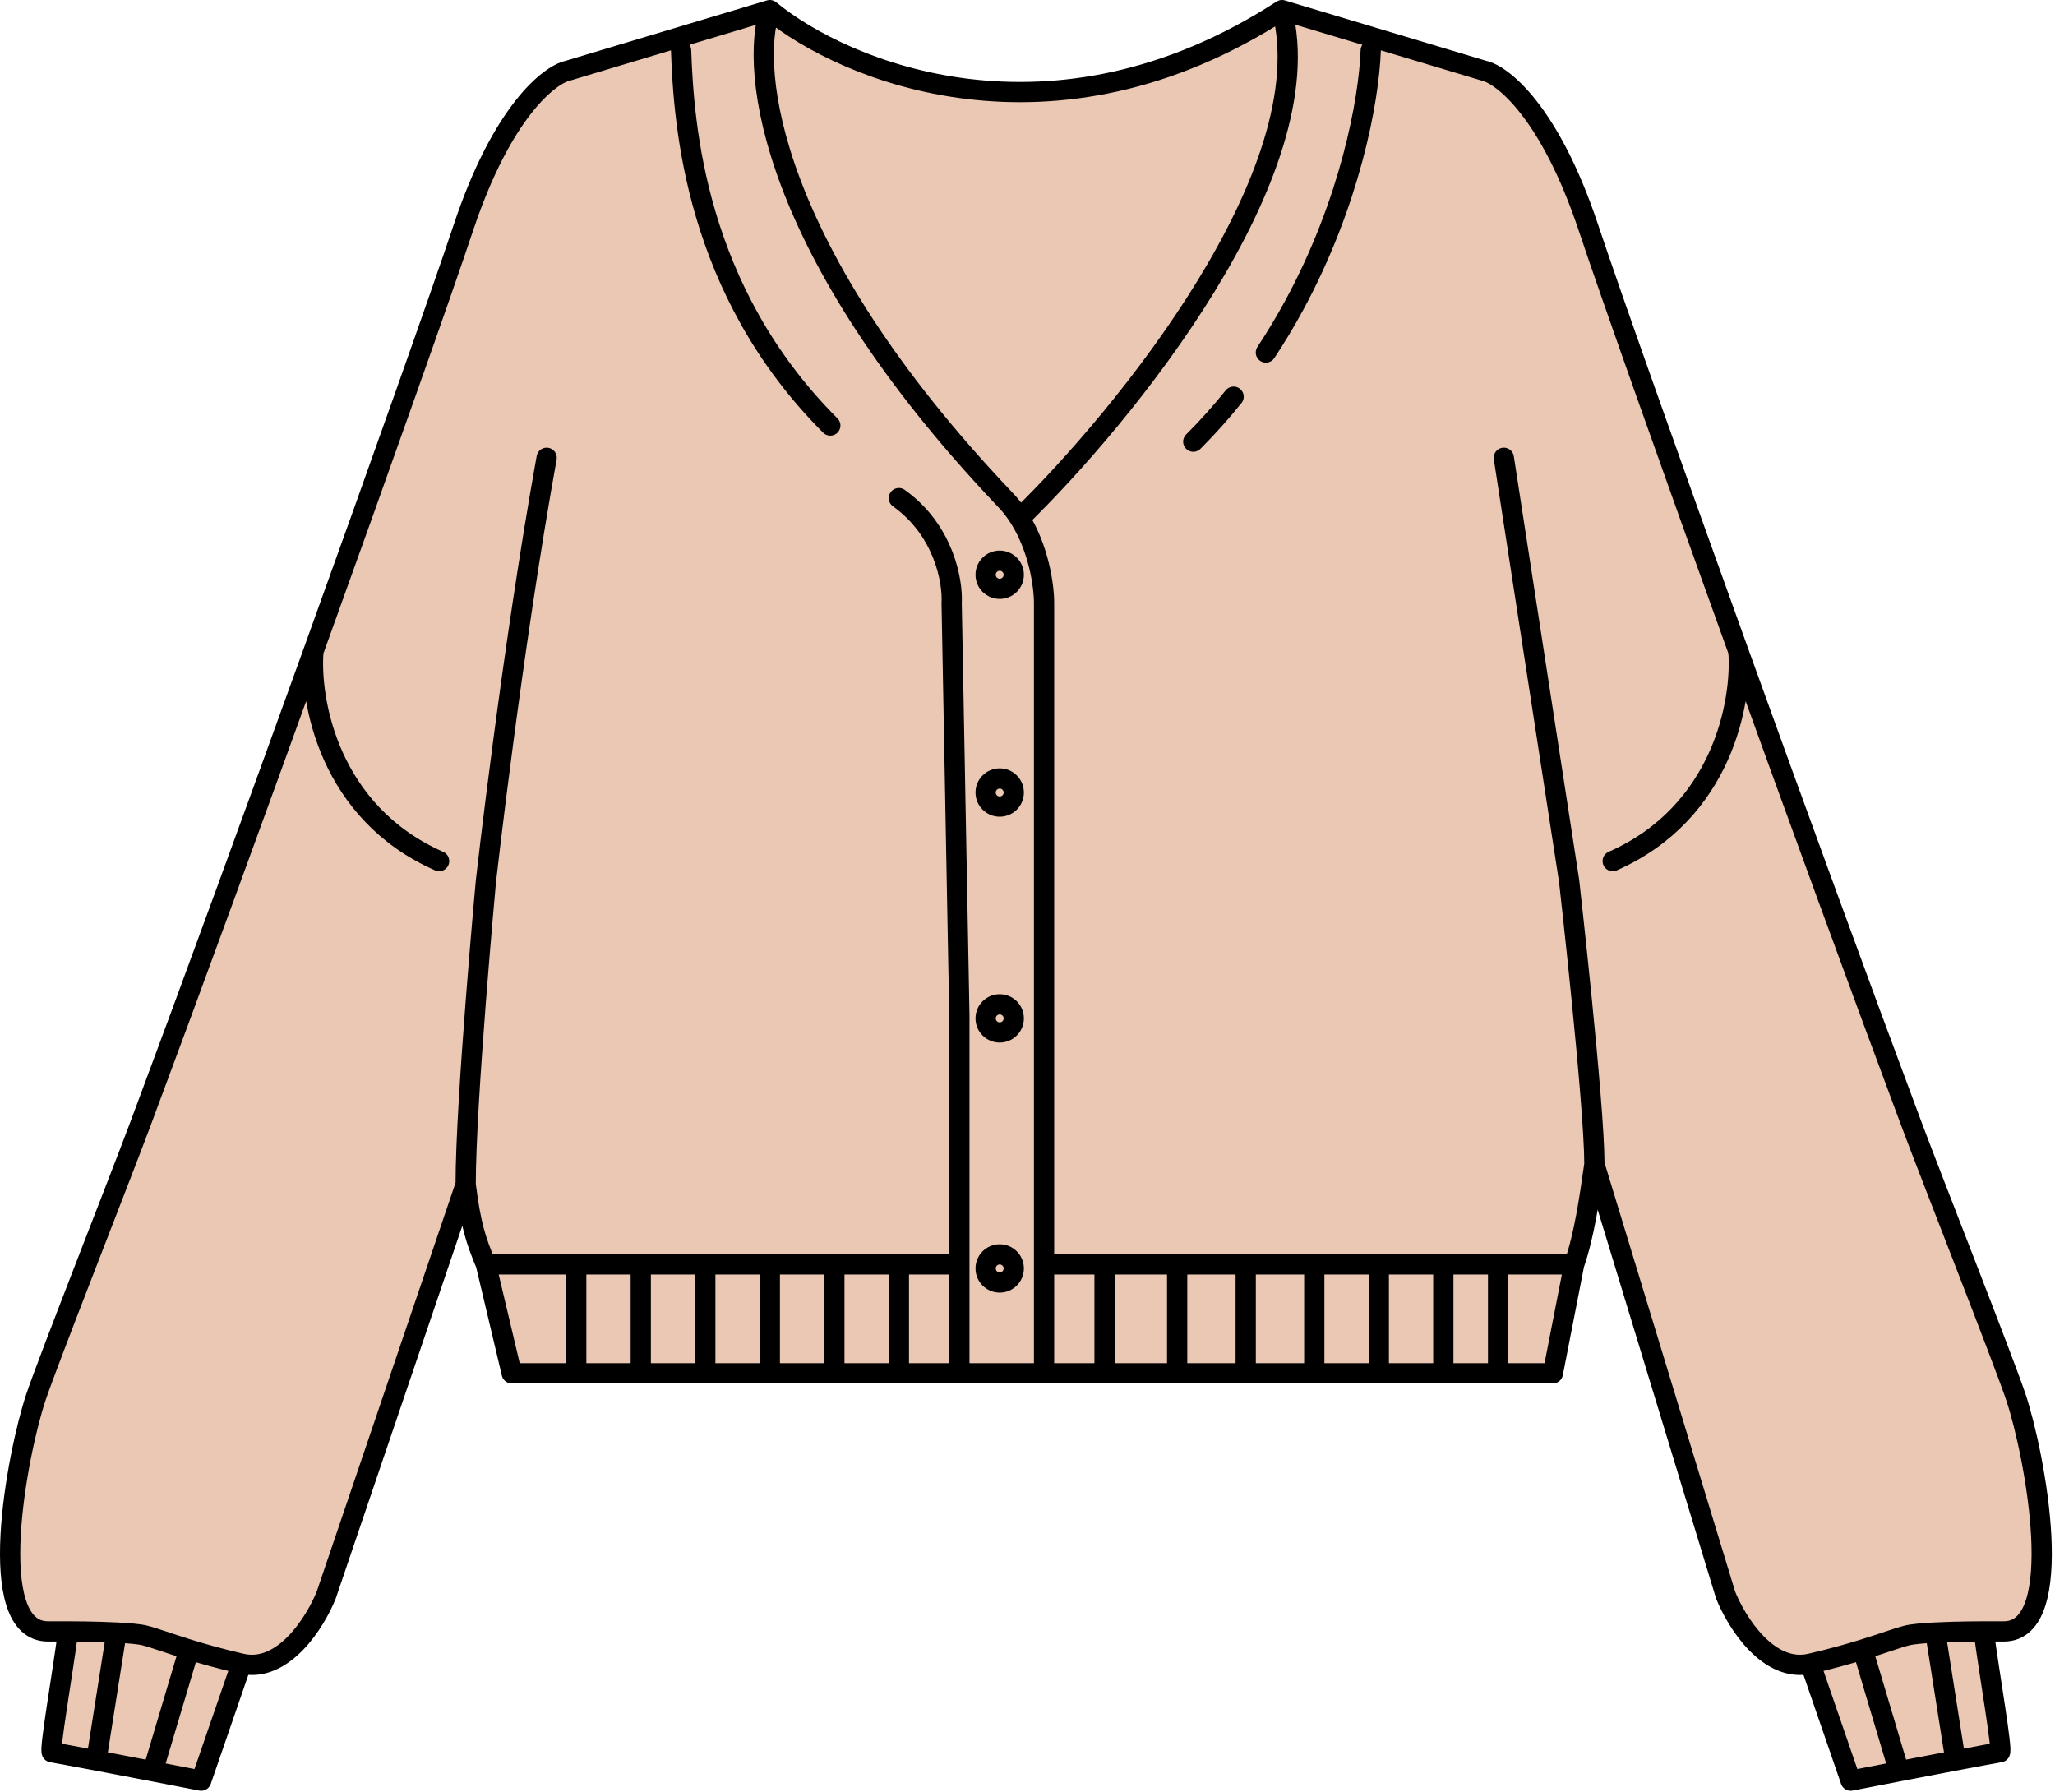
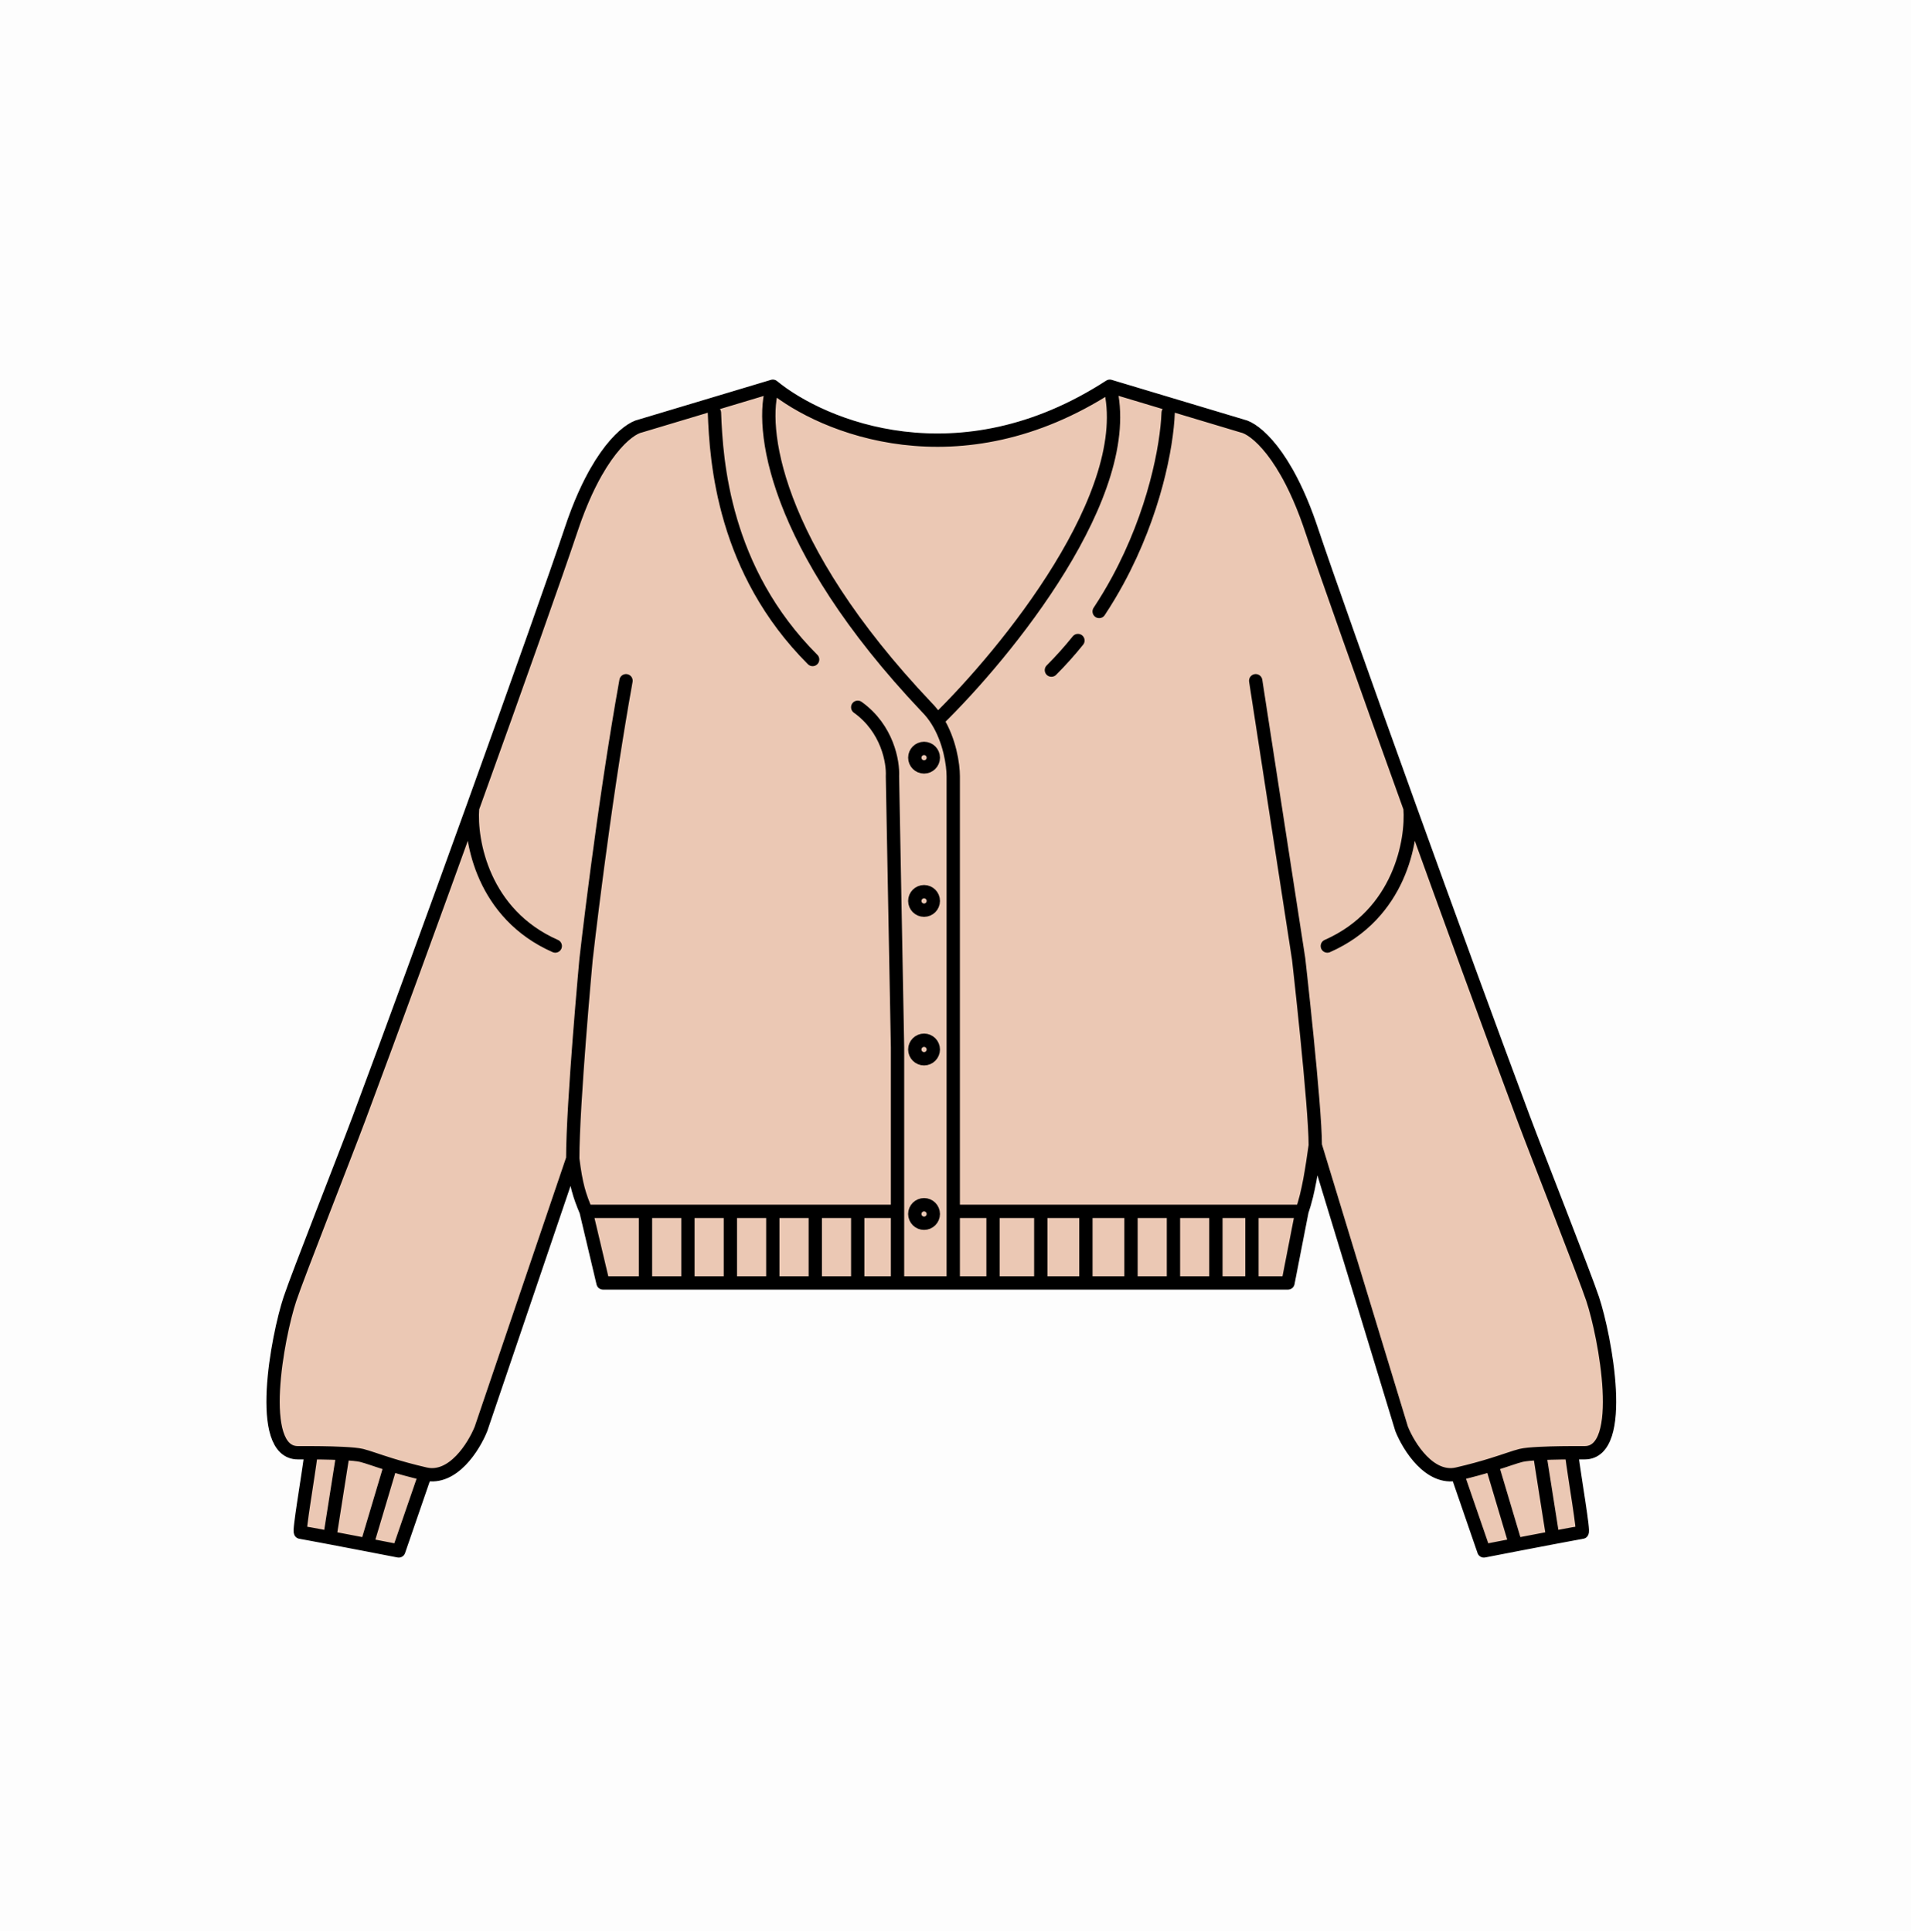
- <svg xmlns="http://www.w3.org/2000/svg" width="203" height="177" viewBox="0 0 203 177" fill="none">
-   <path d="M76.046 1C83.482 7.109 104.012 15.661 126.641 1L146.56 6.976C148.419 7.374 153.094 11.039 156.918 22.513C158.993 28.736 164.95 45.552 171.726 64.344C177.444 80.2 183.745 97.463 188.789 110.955C190.875 116.533 197.952 134.46 199.148 138.046C201.007 143.623 204.327 161.152 197.952 161.152H195.96C196.492 165.269 197.873 173.104 197.554 173.104C197.418 173.104 195.593 173.441 193.172 173.9C191.479 174.221 189.495 174.601 187.594 174.967C185.829 175.307 184.135 175.636 182.814 175.893L178.83 164.339C174.686 165.295 171.526 160.223 170.464 157.567L157.5 115C157 118.5 156.5 122 155.5 124.899L153.399 135.655H147.988H142.576H136.202H129.828H123.055H116.283H109.112H103.136H94.77H88.794H82.42H76.045H69.671H63.297H56.923H50.549L48 124.899C47 122.5 46.5 121 46 117L32.223 157.567C31.16 160.223 28 165.295 23.857 164.339L19.873 175.893C18.551 175.636 16.857 175.307 15.092 174.967C13.191 174.601 11.207 174.221 9.515 173.9C7.094 173.441 5.268 173.104 5.132 173.104C4.814 173.104 6.195 165.269 6.726 161.152H4.734C-1.64 161.152 1.68 143.623 3.539 138.046C4.734 134.46 11.812 116.533 13.897 110.955C18.941 97.463 25.242 80.2 30.96 64.344C37.737 45.552 43.694 28.736 45.768 22.513C49.592 11.039 54.267 7.374 56.126 6.976L76.046 1Z" fill="#EBC8B4" />
-   <path d="M76.046 1C74.054 6.843 75.886 24.664 99.152 49.205C99.76 49.812 100.28 50.487 100.725 51.197M76.046 1C83.482 7.109 104.012 15.661 126.641 1M76.046 1L56.126 6.976C54.267 7.374 49.592 11.039 45.768 22.513C43.694 28.736 37.737 45.552 30.96 64.344M100.725 51.197C102.614 54.21 103.136 57.843 103.136 59.563V96.613V107.37V124.899M100.725 51.197C111.09 41.105 130.784 16.936 126.641 1M126.641 1L146.56 6.976C148.419 7.374 153.094 11.039 156.918 22.513C158.993 28.736 164.95 45.552 171.726 64.344M135.405 4.984C135.223 10 133.337 20.041 127.836 30.175C126.993 31.727 126.066 33.281 125.047 34.82M117.876 43.628C119.311 42.193 120.637 40.706 121.86 39.184M148.552 45.221C151.5 64.344 155 87 155 87C155 87 157.5 109.024 157.5 115M157.5 115L170.464 157.567C171.526 160.223 174.686 165.295 178.83 164.339M157.5 115C157 118.5 156.5 122 155.5 124.899M178.83 164.339L182.814 175.893C184.135 175.636 185.829 175.307 187.594 174.967M178.83 164.339C180.919 163.857 182.619 163.375 184.009 162.945M195.96 161.152C196.492 165.269 197.873 173.104 197.554 173.104C197.418 173.104 195.593 173.441 193.172 173.9M195.96 161.152H197.952C204.327 161.152 201.007 143.623 199.148 138.046C197.952 134.46 190.875 116.533 188.789 110.955C183.745 97.463 177.444 80.2 171.726 64.344M195.96 161.152C195.96 161.152 193.397 161.152 191.18 161.264M191.18 161.264C190.012 161.323 188.941 161.413 188.391 161.551C187.44 161.788 186.064 162.31 184.009 162.945M191.18 161.264L193.172 173.9M193.172 173.9C191.479 174.221 189.495 174.601 187.594 174.967M184.009 162.945L187.594 174.967M171.726 64.344C172.111 69.257 170.167 80.279 159.309 85.06M67.281 4.984C67.546 12.288 68.635 28.648 82.021 42.034M48 124.899C47 122.5 46.5 121 46 117M48 124.899L50.549 135.655H56.923M48 124.899H56.923M54 45.221C50.549 64.344 48 87.052 48 87.052C48 87.052 46 108.708 46 117M46 117L32.223 157.567C31.16 160.223 28 165.295 23.857 164.339M23.857 164.339L19.873 175.893C18.551 175.636 16.857 175.307 15.092 174.967M23.857 164.339C21.767 163.857 20.067 163.375 18.677 162.945M6.726 161.152C6.195 165.269 4.814 173.104 5.132 173.104C5.268 173.104 7.094 173.441 9.515 173.9M6.726 161.152H4.734C-1.64 161.152 1.68 143.623 3.539 138.046C4.734 134.46 11.812 116.533 13.897 110.955C18.941 97.463 25.242 80.2 30.96 64.344M6.726 161.152C6.726 161.152 9.29 161.152 11.507 161.264M11.507 161.264C12.674 161.323 13.745 161.413 14.295 161.551C15.246 161.788 16.622 162.31 18.677 162.945M11.507 161.264L9.515 173.9M9.515 173.9C11.207 174.221 13.191 174.601 15.092 174.967M18.677 162.945L15.092 174.967M30.96 64.344C30.575 69.257 32.519 80.279 43.378 85.06M88.794 49.205C93.256 52.392 94.129 57.438 94.008 59.563L94.77 100.293V124.899M94.77 135.655H103.136M94.77 135.655V124.899M94.77 135.655H88.794M103.136 135.655V124.899M103.136 135.655H109.112M103.136 124.899H109.112M155.5 124.899L153.399 135.655H147.988M155.5 124.899H147.988M94.77 124.899H88.794M109.112 124.899V135.655M109.112 124.899H116.283M109.112 135.655H116.283M116.283 124.899V135.655M116.283 124.899H123.055M116.283 135.655H123.055M123.055 124.899V135.655M123.055 124.899H129.828M123.055 135.655H129.828M129.828 124.899V135.655M129.828 124.899H136.202M129.828 135.655H136.202M136.202 124.899V135.655M136.202 124.899H142.576M136.202 135.655H142.576M142.576 124.899V135.655M142.576 124.899H147.988M142.576 135.655H147.988M147.988 124.899V135.655M88.794 124.899V135.655M88.794 124.899H82.42M88.794 135.655H82.42M82.42 124.899V135.655M82.42 124.899H76.045M82.42 135.655H76.045M76.045 124.899V135.655M76.045 124.899H69.671M76.045 135.655H69.671M69.671 124.899V135.655M69.671 124.899H63.297M69.671 135.655H63.297M63.297 124.899V135.655M63.297 124.899H56.923M63.297 135.655H56.923M56.923 124.899V135.655" stroke="black" stroke-width="2" stroke-linecap="round" stroke-linejoin="round" />
-   <circle cx="98.754" cy="100.597" r="1.39" fill="#EBC8B4" stroke="black" stroke-width="2" />
-   <circle cx="98.754" cy="125.297" r="1.39" fill="#EBC8B4" stroke="black" stroke-width="2" />
-   <circle cx="98.754" cy="78.287" r="1.39" fill="#EBC8B4" stroke="black" stroke-width="2" />
-   <circle cx="98.754" cy="56.775" r="1.39" fill="#EBC8B4" stroke="black" stroke-width="2" />
+ <svg xmlns="http://www.w3.org/2000/svg" width="287" height="290" viewBox="0 0 287 290" fill="none">
+   <rect width="287" height="290" fill="#FDFDFD" />
+   <path d="M116.045 58C123.482 64.109 144.012 72.661 166.641 58L186.56 63.976C188.419 64.374 193.094 68.039 196.918 79.513C198.993 85.736 204.95 102.552 211.726 121.344C217.444 137.2 223.745 154.464 228.789 167.955C230.875 173.533 237.952 191.46 239.148 195.046C241.007 200.623 244.327 218.152 237.952 218.152H235.96C236.492 222.269 237.873 230.104 237.554 230.104C237.418 230.104 235.593 230.441 233.172 230.9C231.479 231.221 229.495 231.601 227.594 231.967C225.829 232.307 224.135 232.636 222.814 232.893L218.83 221.339C214.686 222.295 211.526 217.223 210.464 214.567L197.5 172C197 175.5 196.5 179 195.5 181.899L193.399 192.655H187.988H182.576H176.202H169.828H163.055H156.283H149.112H143.136H134.77H128.794H122.42H116.045H109.671H103.297H96.923H90.549L88 181.899C87 179.5 86.5 178 86 174L72.223 214.567C71.16 217.223 68 222.295 63.856 221.339L59.873 232.893C58.551 232.636 56.857 232.307 55.092 231.967C53.191 231.601 51.207 231.221 49.514 230.9C47.094 230.441 45.268 230.104 45.132 230.104C44.813 230.104 46.195 222.269 46.726 218.152H44.734C38.36 218.152 41.679 200.623 43.539 195.046C44.734 191.46 51.812 173.533 53.897 167.955C58.941 154.464 65.242 137.2 70.96 121.344C77.737 102.552 83.694 85.736 85.768 79.513C89.592 68.039 94.267 64.374 96.126 63.976L116.045 58Z" fill="#EBC8B4" />
+   <path d="M116.045 58C114.054 63.843 115.886 81.664 139.152 106.205C139.759 106.813 140.28 107.488 140.725 108.197M116.045 58C123.482 64.109 144.012 72.661 166.641 58M116.045 58L96.126 63.976C94.267 64.374 89.592 68.039 85.768 79.513C83.694 85.736 77.737 102.552 70.96 121.344M140.725 108.197C142.614 111.21 143.136 114.843 143.136 116.563V153.613V164.37V181.899M140.725 108.197C151.09 98.105 170.784 73.936 166.641 58M166.641 58L186.56 63.976C188.419 64.374 193.094 68.039 196.918 79.513C198.993 85.736 204.95 102.552 211.726 121.344M175.405 61.984C175.223 67 173.337 77.041 167.836 87.175C166.993 88.727 166.066 90.281 165.047 91.82M157.876 100.628C159.311 99.193 160.637 97.706 161.86 96.184M188.552 102.221C191.5 121.344 195 144 195 144C195 144 197.5 166.024 197.5 172M197.5 172L210.464 214.567C211.526 217.223 214.686 222.295 218.83 221.339M197.5 172C197 175.5 196.5 179 195.5 181.899M218.83 221.339L222.814 232.893C224.135 232.636 225.829 232.307 227.594 231.967M218.83 221.339C220.919 220.857 222.619 220.375 224.009 219.945M235.96 218.152C236.492 222.269 237.873 230.104 237.554 230.104C237.418 230.104 235.593 230.441 233.172 230.9M235.96 218.152H237.952C244.327 218.152 241.007 200.623 239.148 195.046C237.952 191.46 230.875 173.533 228.789 167.955C223.745 154.464 217.444 137.2 211.726 121.344M235.96 218.152C235.96 218.152 233.397 218.152 231.18 218.264M231.18 218.264C230.012 218.323 228.941 218.413 228.391 218.551C227.44 218.788 226.064 219.31 224.009 219.945M231.18 218.264L233.172 230.9M233.172 230.9C231.479 231.221 229.495 231.601 227.594 231.967M224.009 219.945L227.594 231.967M211.726 121.344C212.111 126.257 210.167 137.279 199.309 142.06M107.281 61.984C107.546 69.288 108.635 85.648 122.021 99.034M88 181.899C87 179.5 86.5 178 86 174M88 181.899L90.549 192.655H96.923M88 181.899H96.923M94 102.221C90.549 121.344 88 144.052 88 144.052C88 144.052 86 165.708 86 174M86 174L72.223 214.567C71.16 217.223 68 222.295 63.856 221.339M63.856 221.339L59.873 232.893C58.551 232.636 56.857 232.307 55.092 231.967M63.856 221.339C61.767 220.857 60.067 220.375 58.677 219.945M46.726 218.152C46.195 222.269 44.813 230.104 45.132 230.104C45.268 230.104 47.094 230.441 49.514 230.9M46.726 218.152H44.734C38.36 218.152 41.679 200.623 43.539 195.046C44.734 191.46 51.812 173.533 53.897 167.955C58.941 154.464 65.242 137.2 70.96 121.344M46.726 218.152C46.726 218.152 49.29 218.152 51.506 218.264M51.506 218.264C52.674 218.323 53.745 218.413 54.295 218.551C55.246 218.788 56.622 219.31 58.677 219.945M51.506 218.264L49.514 230.9M49.514 230.9C51.207 231.221 53.191 231.601 55.092 231.967M58.677 219.945L55.092 231.967M70.96 121.344C70.575 126.257 72.519 137.279 83.377 142.06M128.794 106.205C133.256 109.392 134.129 114.438 134.008 116.563L134.77 157.293V181.899M134.77 192.655H143.136M134.77 192.655V181.899M134.77 192.655H128.794M143.136 192.655V181.899M143.136 192.655H149.112M143.136 181.899H149.112M195.5 181.899L193.399 192.655H187.988M195.5 181.899H187.988M134.77 181.899H128.794M149.112 181.899V192.655M149.112 181.899H156.283M149.112 192.655H156.283M156.283 181.899V192.655M156.283 181.899H163.055M156.283 192.655H163.055M163.055 181.899V192.655M163.055 181.899H169.828M163.055 192.655H169.828M169.828 181.899V192.655M169.828 181.899H176.202M169.828 192.655H176.202M176.202 181.899V192.655M176.202 181.899H182.576M176.202 192.655H182.576M182.576 181.899V192.655M182.576 181.899H187.988M182.576 192.655H187.988M187.988 181.899V192.655M128.794 181.899V192.655M128.794 181.899H122.42M128.794 192.655H122.42M122.42 181.899V192.655M122.42 181.899H116.045M122.42 192.655H116.045M116.045 181.899V192.655M116.045 181.899H109.671M116.045 192.655H109.671M109.671 181.899V192.655M109.671 181.899H103.297M109.671 192.655H103.297M103.297 181.899V192.655M103.297 181.899H96.923M103.297 192.655H96.923M96.923 181.899V192.655" stroke="black" stroke-width="2" stroke-linecap="round" stroke-linejoin="round" />
+   <circle cx="138.754" cy="157.597" r="1.39" fill="#EBC8B4" stroke="black" stroke-width="2" />
+   <circle cx="138.754" cy="182.297" r="1.39" fill="#EBC8B4" stroke="black" stroke-width="2" />
+   <circle cx="138.754" cy="135.287" r="1.39" fill="#EBC8B4" stroke="black" stroke-width="2" />
+   <circle cx="138.754" cy="113.775" r="1.39" fill="#EBC8B4" stroke="black" stroke-width="2" />
</svg>
